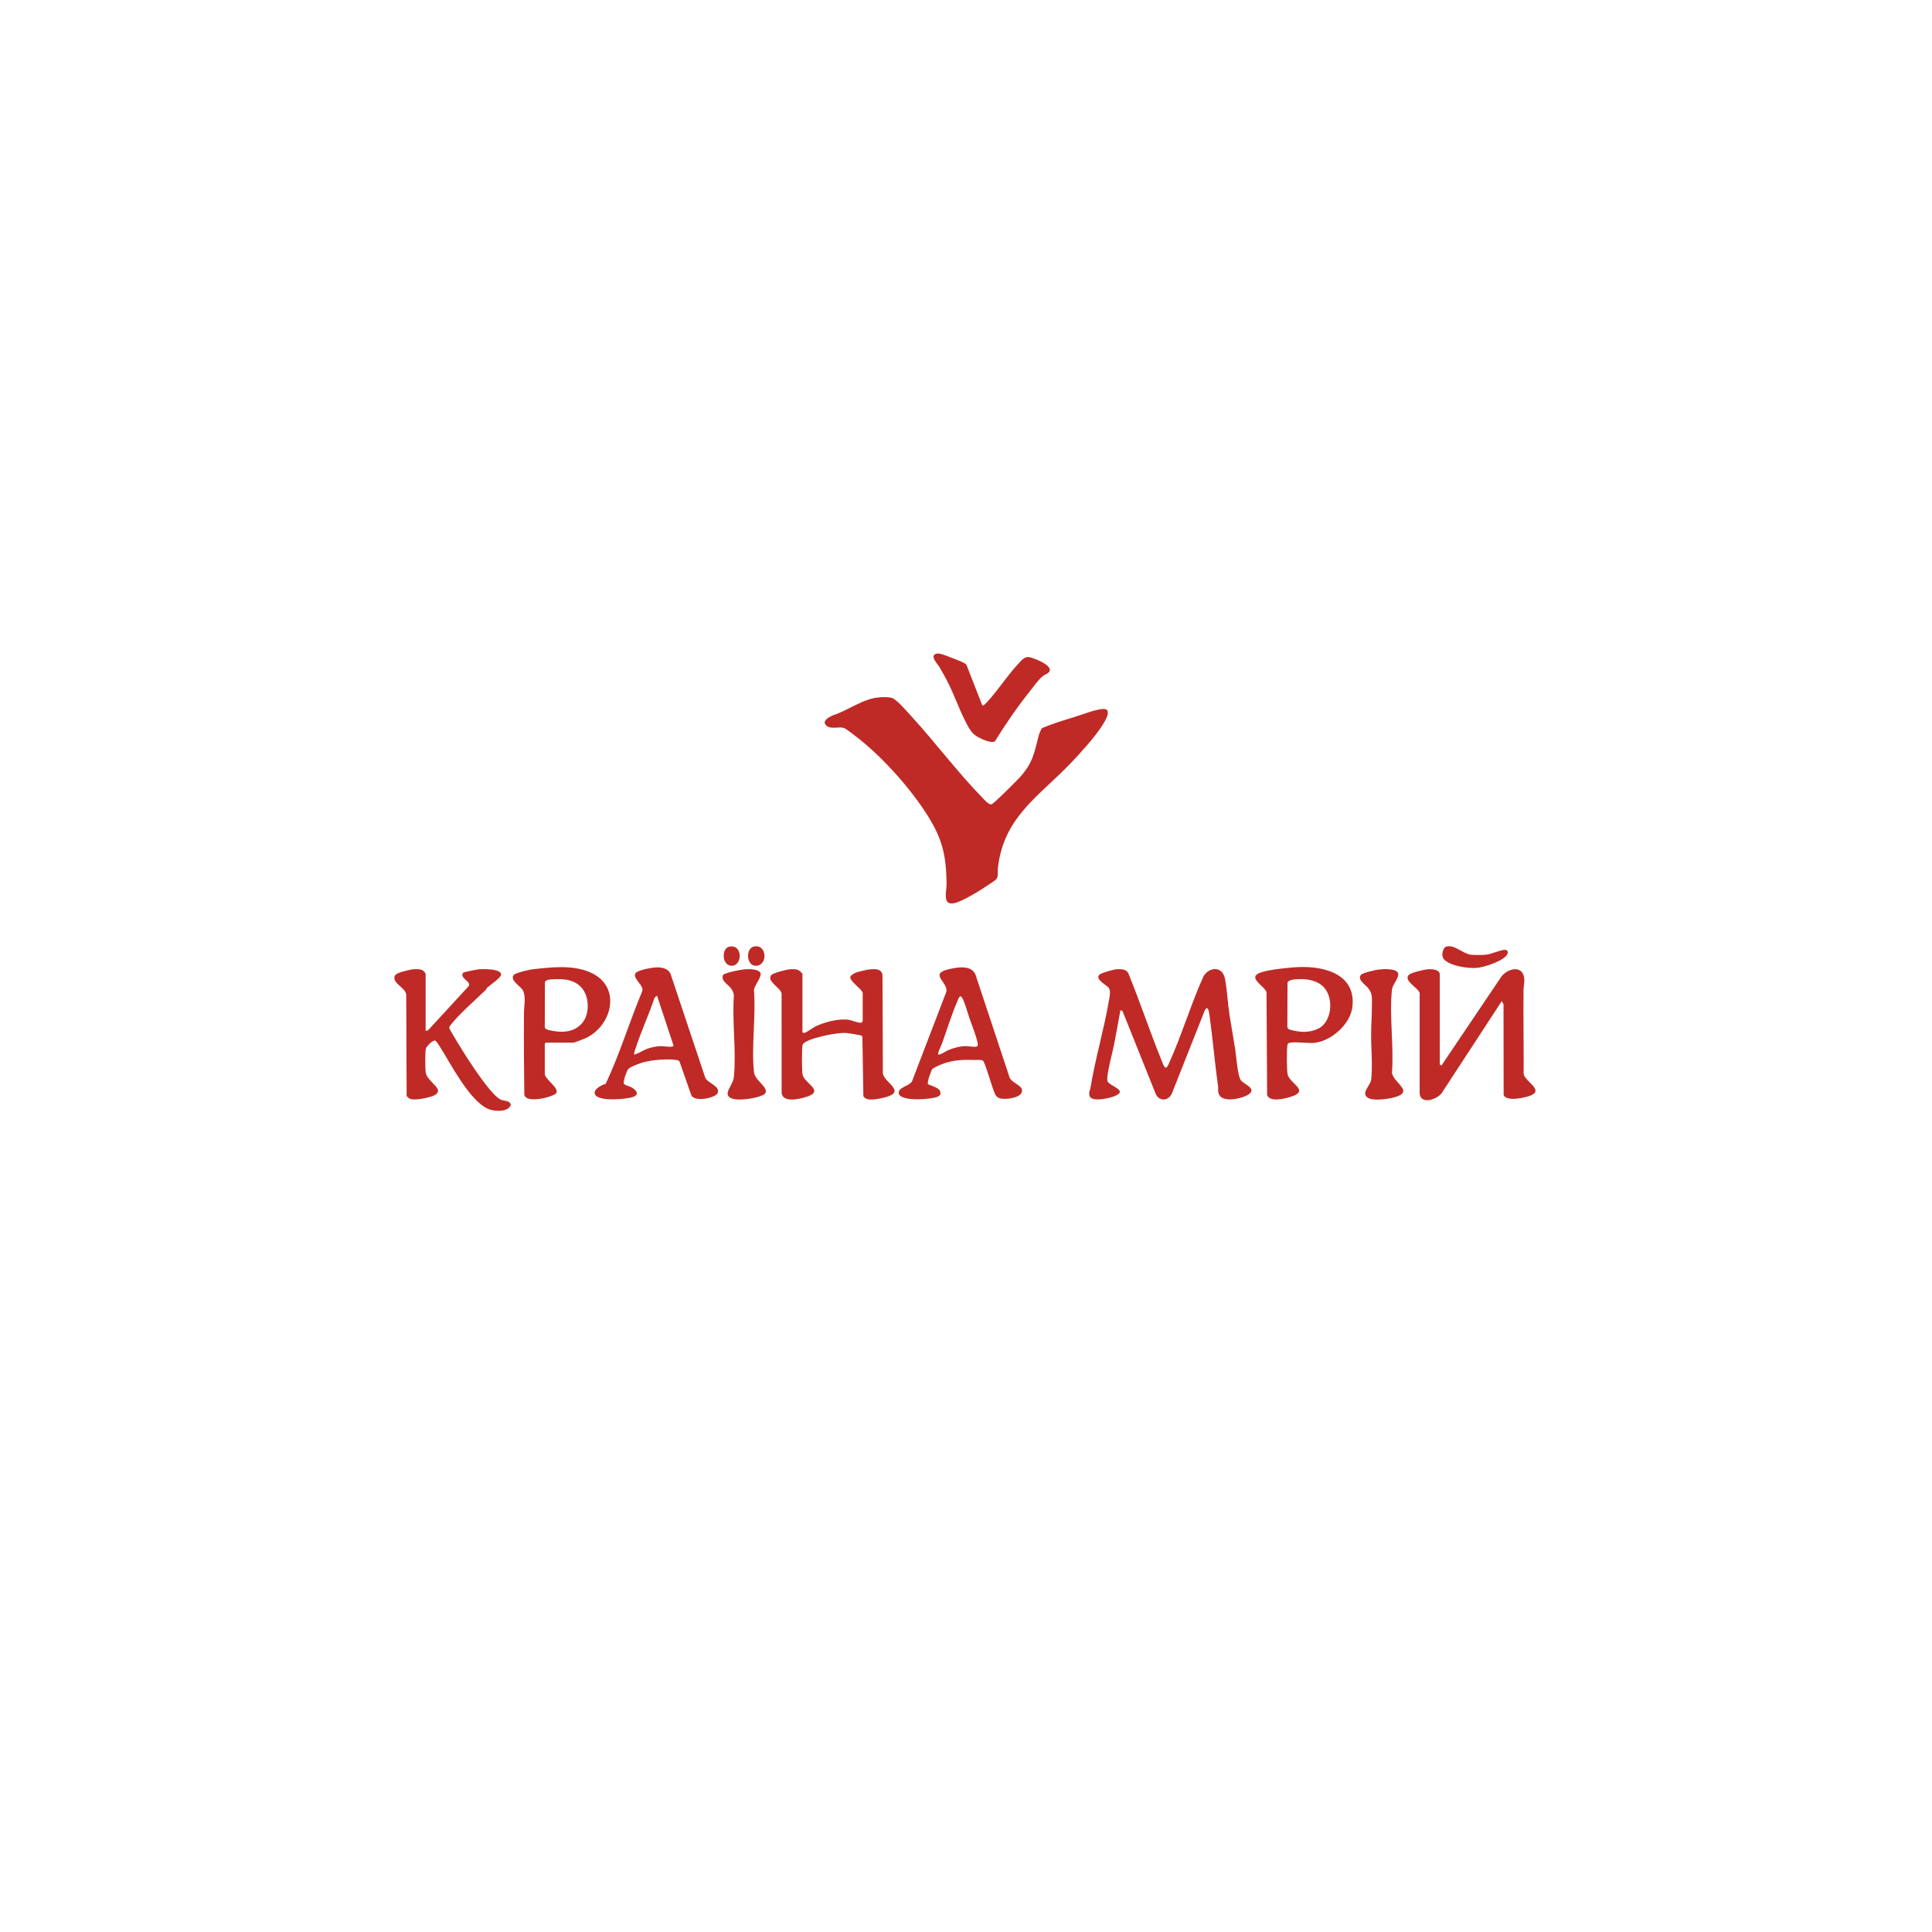
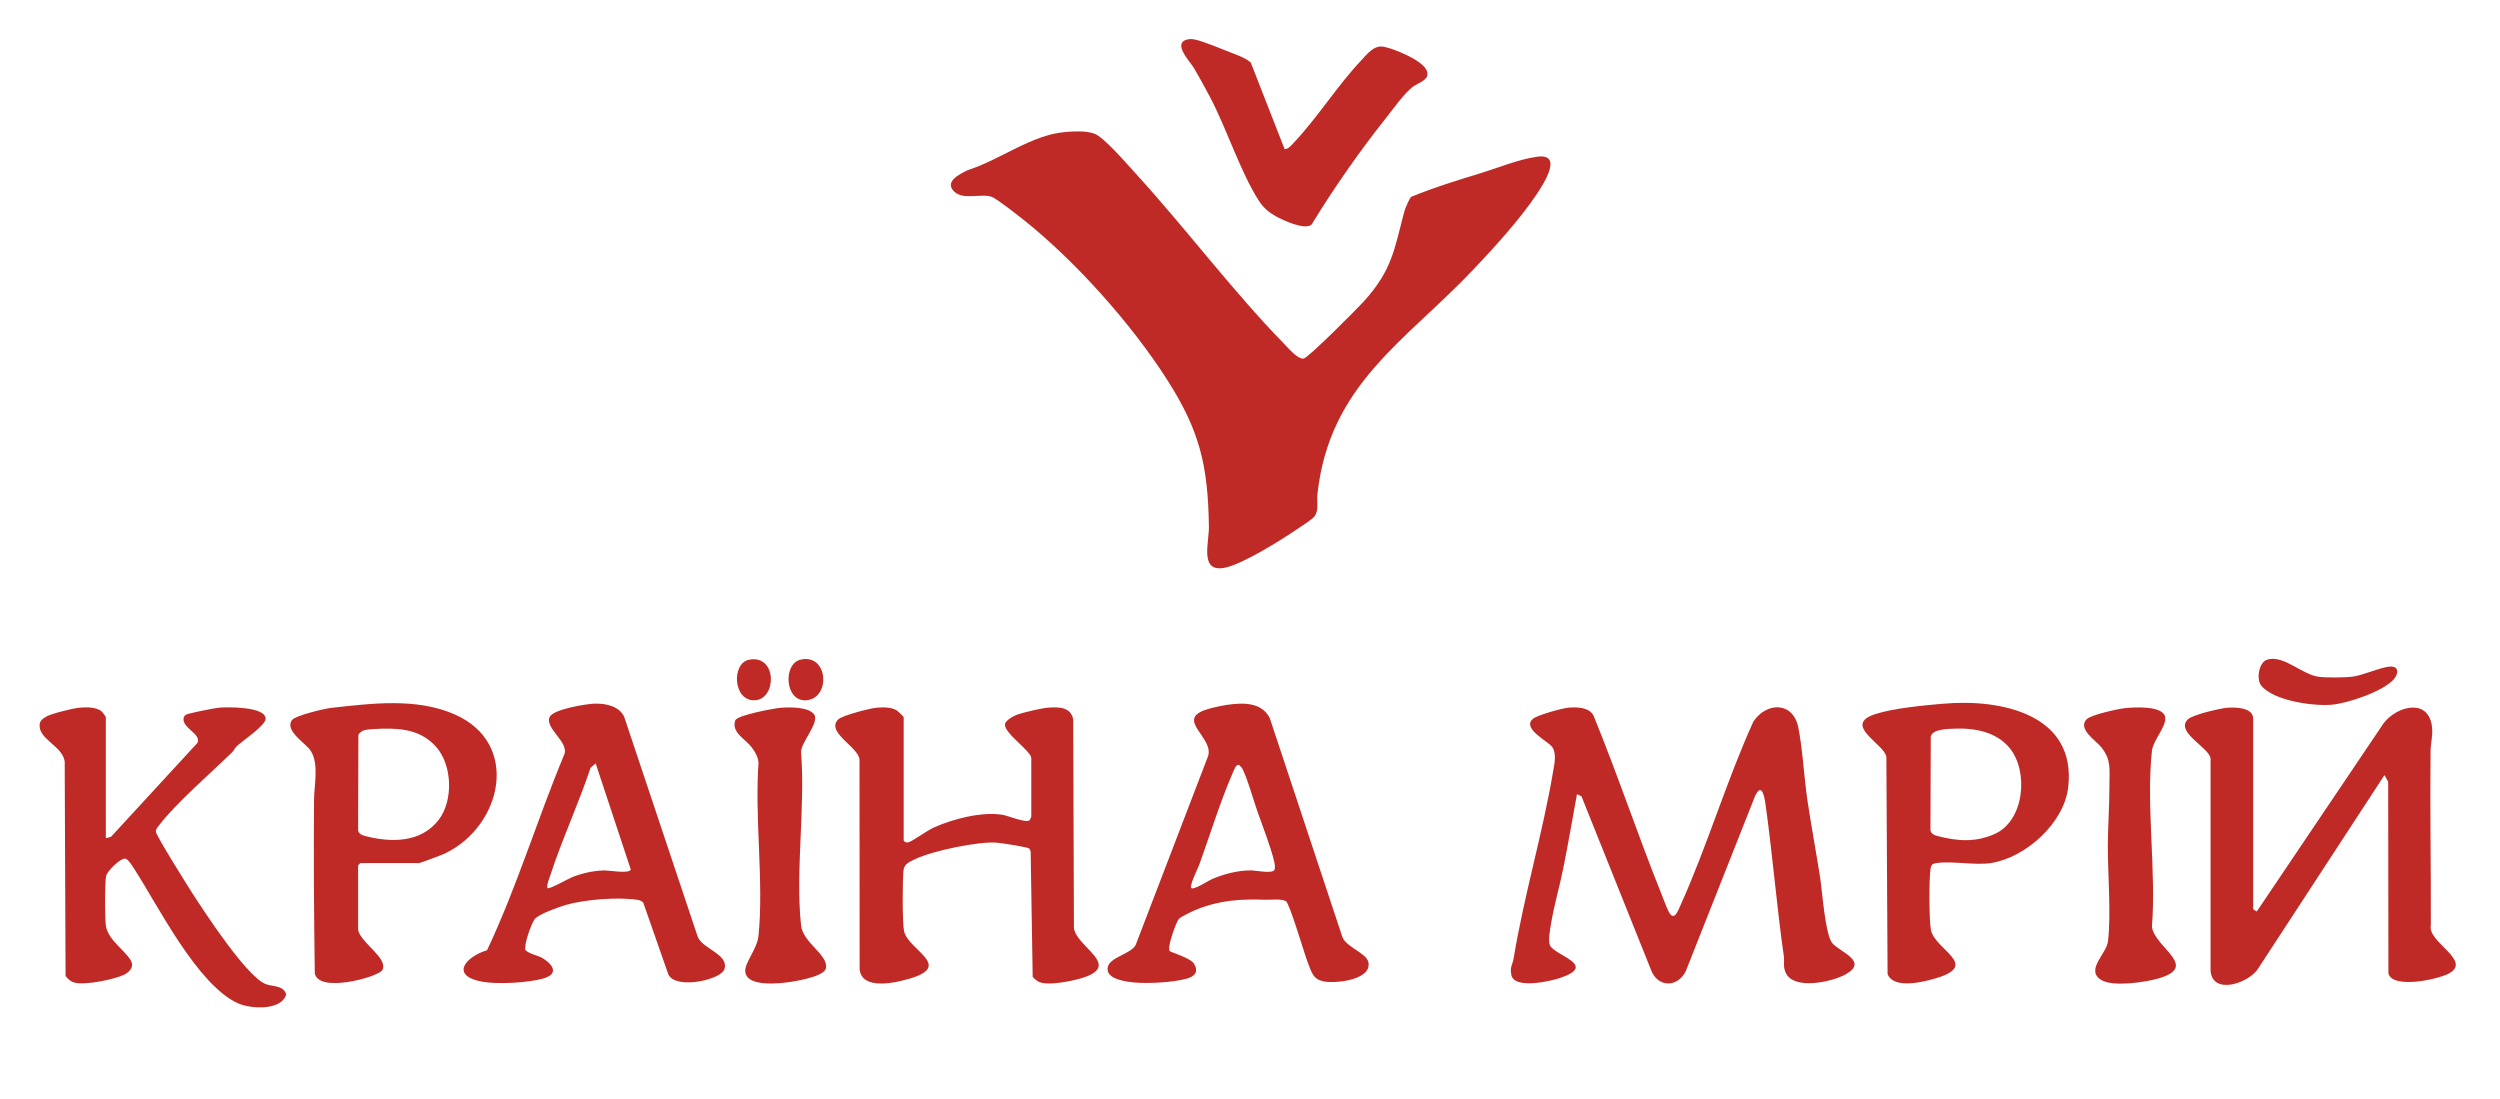
- <svg xmlns="http://www.w3.org/2000/svg" id="_Слой_1" data-name="Слой 1" viewBox="0 0 1080 1080">
+ <svg xmlns="http://www.w3.org/2000/svg" id="_Слой_1" data-name="Слой 1" viewBox="210 355 660 290">
  <defs>
    <style>.cls-1{fill:#bf2a26}</style>
  </defs>
  <path class="cls-1" d="M491.49 389.82c2.39-.16 5.15-.33 7.43.47 2.44.85 8.55 7.95 10.66 10.25 13.38 14.62 25.71 31.17 39.49 45.3 1.12 1.15 3.45 3.94 5.06 3.84 1.11-.06 14.38-13.38 16.06-15.26 7.33-8.22 7.88-13.42 10.53-23.53.2-.74 1.35-3.56 1.87-3.94 6.03-2.49 12.26-4.37 18.49-6.29 4.68-1.44 9.77-3.59 14.69-4.28 7.13-1 1.61 7.35-.12 9.95-4.24 6.4-11.29 14.15-16.62 19.77-18.11 19.11-38.07 30.35-41.24 59.42-.21 1.92.47 4.09-.77 5.81-.57.79-3.66 2.74-4.69 3.44-4.26 2.9-13.89 8.9-18.62 10.03-7.22 1.72-4.49-6.42-4.56-10.79-.24-16.18-2.41-25.29-11.08-38.85-9.41-14.72-24.25-31.34-37.94-42.2-1.43-1.14-7.07-5.57-8.33-6-2.86-.97-7.41.95-9.86-1.36-2.83-2.66 1.56-4.71 3.59-5.71 8.56-2.68 16.96-9.46 25.96-10.05Zm134.83 174.85c-1.18 6.48-2.31 12.98-3.59 19.44-.97 4.89-2.49 9.94-3.28 14.91-.23 1.42-.79 4.31-.28 5.51 1.19 2.78 13.02 5.26 2.51 8.71-2.58.85-11.93 2.95-12.68-.84-.44-2.23.32-2.7.58-4.29 2.75-16.68 7.66-32.96 10.46-49.54.33-1.97.95-4.69-.28-6.39-1.12-1.54-8.13-4.89-5.03-7.44 1.18-.97 7.75-2.8 9.46-2.93 2.22-.16 5.3-.09 6.48 2.06 6.36 15.54 11.69 31.53 17.93 47.1.48 1.2 1.53 4.04 2.04 4.92 1.38 2.38 2.38-.51 2.98-1.83 7.07-15.63 12.12-32.81 19.24-48.5 3.38-5.23 10.51-5.48 11.9 1.52 1.19 6.01 1.49 13.09 2.41 19.27 1.01 6.8 2.28 13.51 3.34 20.27.57 3.64 1.3 14.95 3.19 17.33 1.85 2.34 9.71 4.76 3.62 8.24-3.56 2.03-13.98 4.38-15.96-.55-.69-1.71-.21-2.66-.43-4.21-1.86-13.05-2.91-26.05-4.69-39.05-.27-2-.88-7.35-2.86-3.33l-18.33 46.32c-2.08 4.32-7.37 4.46-9.16-.27l-18.38-45.88-1.18-.56Zm178.51 30.38.96.58 33.51-49.73c3.53-4.58 11.98-6.72 12.77 1.16.22 2.26-.38 4.12-.4 6.17-.18 15.34.13 30.69.07 46.03-1 4.55 11.27 9.39 4.6 12.83-2.88 1.48-14.6 4.06-15.8-.08l-.06-50.65-.99-1.72L806 610.92c-2.52 3.66-11.83 6.83-12.41.41v-56.12c-.43-2.93-9.42-6.94-6-10.3 1.23-1.21 8.54-2.93 10.48-3.07 2.05-.15 6.77-.1 6.77 2.9v50.32Zm-356.25-18.19c.14.47.75.64 1.27.51.96-.24 4.93-3.12 6.6-3.87 5.11-2.3 12.69-4.29 18.23-3.39 1.5.25 5.95 2.17 7.13 1.46.05-.28.45-.77.45-.91v-15.48c0-1.93-7.01-6.42-6.96-8.91.02-1.08 2.53-2.4 3.47-2.7 1.71-.54 6.21-1.63 7.93-1.75 2.8-.19 6-.21 6.62 3.09l.2 55.16c.8 5.12 13.01 9.89 1.91 13.19-2.65.79-7.87 1.81-10.48 1.19-1-.24-1.66-.82-2.32-1.56l-.54-33.14c-.11-.25-.2-.58-.4-.76-.39-.36-7.38-1.44-8.53-1.53-4.82-.39-17.13 2.18-21.57 4.36-1.34.66-2.83 1.22-3.04 2.77-.33 2.45-.35 13.93.11 16.19 1.03 5.03 13.11 9.16 1.54 12.56-3.62 1.07-12.59 3.23-13.26-2.4l-.03-55.33c-.04-3.29-9.07-7.3-5.6-10.7 1.06-1.04 8.35-2.92 10.1-3.07 1.73-.15 3.94-.2 5.42.76.25.16 1.74 1.62 1.74 1.74v32.51Zm-210.64-.58 1.37-.37 22.83-24.8c1.07-2.29-3.93-3.87-3.69-6.36.04-.41.23-.76.56-1.02.55-.42 7.76-1.83 8.92-1.92 2.12-.16 12.12-.32 12.2 2.91.05 1.8-6.2 5.9-7.73 7.37-.41.39-.66 1.08-1.15 1.56-5.43 5.26-14.89 13.51-19.18 19.14-.41.53-.93 1.01-.93 1.75 0 .95 8.4 14.34 9.64 16.27 3.32 5.13 14.34 22.03 19.37 23.99 1.92.75 4.63.25 5.41 2.7-1.25 4.43-9.52 3.85-12.79 2.35-10.66-4.89-20.88-25.42-27.15-35.18-.5-.78-1.78-2.88-2.46-2.99-1.4-.23-4.85 3.32-5.13 4.55-.41 1.82-.35 11.01-.09 13.09.51 4.21 6.51 7.46 6.91 10.15.19 1.27-.99 2.31-2.04 2.83-2.62 1.3-10.23 2.8-13.02 2.14-1.07-.25-1.82-.94-2.48-1.78l-.23-56.67c-.66-4.23-7.35-5.9-6.56-10.08.21-1.12 2.07-1.99 3.1-2.33 1.48-.49 5.7-1.59 7.16-1.74 1.74-.18 4.65-.23 6.02.94.25.21 1.14 1.41 1.14 1.57zm129.26-35.52c2.82-.05 6.26.69 7.57 3.44l19.4 58.02c1.18 3.32 8.28 4.6 7.09 8.62-.84 2.84-12.89 5.49-14.81 1.42l-6.62-18.93c-.36-.49-.98-.68-1.56-.77-5.09-.8-13.82-.1-18.77 1.31-1.84.53-7.17 2.41-8.28 3.72-.94 1.1-2.97 6.91-2.5 8.24 1.21 1.15 3.25 1.3 4.73 2.25 2.79 1.78 3.95 4.11-.04 5.25s-12.15 1.58-16.13.84c-8.55-1.58-4.42-6.58 1.3-8.31 7.87-16.64 13.26-34.58 20.37-51.64 1.41-3.3-5.3-6.99-3.81-9.99.99-2 9.73-3.44 12.05-3.48Zm.06 15.78-1.35 1.16c-3.2 9.59-7.52 18.84-10.65 28.45-.35 1.07-.87 2.12-.77 3.29.47.47 5.59-2.5 6.59-2.89 2.55-1 5.55-1.69 8.3-1.76 1.44-.04 6.77.96 7.15-.23l-9.27-28.01Zm151.48 49.48c.24.39 5.47 1.79 6.47 3.39 1.3 2.09.23 3.33-1.8 3.92-3.8 1.11-11.83 1.53-15.73.83-1.95-.35-5.51-1.05-5.27-3.59.27-2.91 6.28-3.67 7.43-6.16l19.1-49.81c1.57-5.07-9.08-9.73-.03-12.42 1.21-.36 3.84-.94 5.09-1.11 4.1-.57 8.99-.77 11.2 3.45l19.09 57.56c.68 2.81 6.53 4.48 6.98 6.99.82 4.57-8.21 5.53-11.33 5.1-3.27-.45-3.62-2.35-4.67-5.01-.94-2.41-4.74-15.52-5.79-16.27-1.61-.68-3.65-.3-5.45-.36-6.62-.22-11.95.09-18.27 2.64-.88.35-4.06 1.87-4.54 2.42-.78.91-3.07 7.46-2.48 8.42Zm5.74-16.58c.64.63 4.54-1.97 5.54-2.39 3.23-1.34 6.59-2.23 10.12-2.27 1.38-.02 5.94 1.03 6.36-.23.18-.72.03-1.4-.12-2.1-.81-3.67-3.14-9.55-4.46-13.34-1.12-3.24-2.41-7.99-3.8-10.91-.24-.51-.62-.92-1.06-1.27-.71-.16-1.21 1.18-1.42 1.66-3.37 7.61-6.16 16.73-9.02 24.65-.3.84-2.7 5.63-2.13 6.19Zm198.57-48.66c15.15-1.34 35.21 2.73 32.95 22.1-1.1 9.41-11.17 18.49-20.31 19.95-4.23.68-10.02-.56-14.32 0-1.28.17-1.58.48-1.74 1.74-.37 2.81-.35 13.06.11 15.8.91 5.38 13.18 9.33 1.45 12.86-3.22.97-11.22 3.04-12.87-1.07L708 554.8c-.55-3.46-11.89-8.47-2.77-11.33 4.88-1.53 12.61-2.24 17.82-2.7Zm3.09 6.58c-1.82.07-5.97.07-6.42 2.1l-.08 24.68c.11 1 1.05 1.36 1.9 1.58 5.3 1.36 9.91 1.71 15.01-.53 7.9-3.47 9.08-16.51 3.99-22.72-3.47-4.23-9.2-5.31-14.41-5.11Zm-421.6 53.11c.56 3.36 8.11 7.55 6.39 10.64-1.01 1.81-16.93 6.23-17.83.8-.2-15.29-.33-30.61-.19-45.91.03-3.76 1.31-9.23-.82-12.69-1.29-2.1-7.08-5.37-5-8.22.88-1.2 8.55-3.01 10.34-3.21 10.67-1.18 22.52-2.72 32.63 1.73 17.51 7.71 12.43 29.58-2.66 36.74-.78.37-6.43 2.5-6.79 2.5h-15.49l-.58.58v17.03Zm6.5-53.11c-1.12.03-3.72.15-4.68.35-.63.14-1.56.71-1.75 1.35l-.07 25.08c.11 1 1.05 1.36 1.9 1.58 6.83 1.76 14.69 1.81 19.38-4.29 3.93-5.12 3.59-14.57-.76-19.35-3.77-4.15-8.64-4.85-14.03-4.71Z" />
  <path class="cls-1" d="M523.6 365.4c.79-.17 1.31-.06 2.06.09 1.97.41 6.94 2.46 9.09 3.31 1.86.74 3.88 1.38 5.44 2.69l8.93 22.84c.87.25 2.08-1.28 2.67-1.91 6.09-6.48 11.22-14.71 17.41-21.3 1.64-1.74 3.45-4.28 6.1-3.78 2.8.53 9.68 3.4 11.15 5.89 1.63 2.77-2.01 3.57-3.48 4.69-2.2 1.67-5.15 5.81-6.98 8.12-7.14 8.98-13.75 18.48-19.75 28.26-1.73 1.52-7.5-1.12-9.43-2.21s-3.25-2.22-4.45-4.07c-4.89-7.57-8.55-19.18-13.03-27.62-1.33-2.5-2.71-5.03-4.15-7.47-.98-1.66-5.89-6.61-1.58-7.55Zm247.46 176.54c2.28-.25 10.11-.73 10.55 2.42.34 2.5-3.19 6.03-3.5 8.88-1.57 14.47 1.17 31.69 0 46.45.77 5.59 12.73 10.47 1.64 13.64-3.49 1-11.87 2.23-14.94.43-4.43-2.59 1.3-6.94 1.69-10.19.88-7.23-.07-17.91-.03-25.57.03-5.23.44-10.61.42-15.84-.02-4.08.54-6.52-2.14-9.89-1.4-1.76-6.32-4.78-3.9-7.37 1.1-1.18 8.3-2.76 10.2-2.96Zm-346.21 1.55c1.77 2.1-3.53 7.56-3.37 10.14 1.15 14.53-1.53 31.43 0 45.68.49 4.57 7.16 7.72 6.59 11.21-.26 1.59-3.59 2.42-4.96 2.81-3.25.93-16.21 3.25-16.37-2-.07-2.28 3.17-5.88 3.51-9.31 1.42-14.4-1.06-31.04 0-45.67-.13-1.53-.89-2.83-1.78-4.03-1.63-2.19-5.47-3.95-4.36-7.14.47-1.37 10.36-3.22 12.15-3.34 2.29-.15 6.99-.25 8.59 1.66Zm383.73-14.36c4.33-1.26 9.1 3.92 13.51 4.53 2.02.28 6.77.23 8.83 0 2.92-.34 7.69-2.59 10.12-2.69 2.34-.09 2.17 1.91.96 3.32-2.78 3.24-12.24 6.4-16.47 6.76-4.88.41-15.32-1.04-18.56-5.05-1.36-1.69-.65-6.21 1.61-6.87m-387.21.01c7.35-1.67 8.03 10.32 1.42 10.74-5.61.36-6.14-9.67-1.42-10.74m-13.55.01c7.42-1.34 7.27 10.5 1.42 10.72-5.79.22-6.17-9.87-1.42-10.72" />
</svg>
